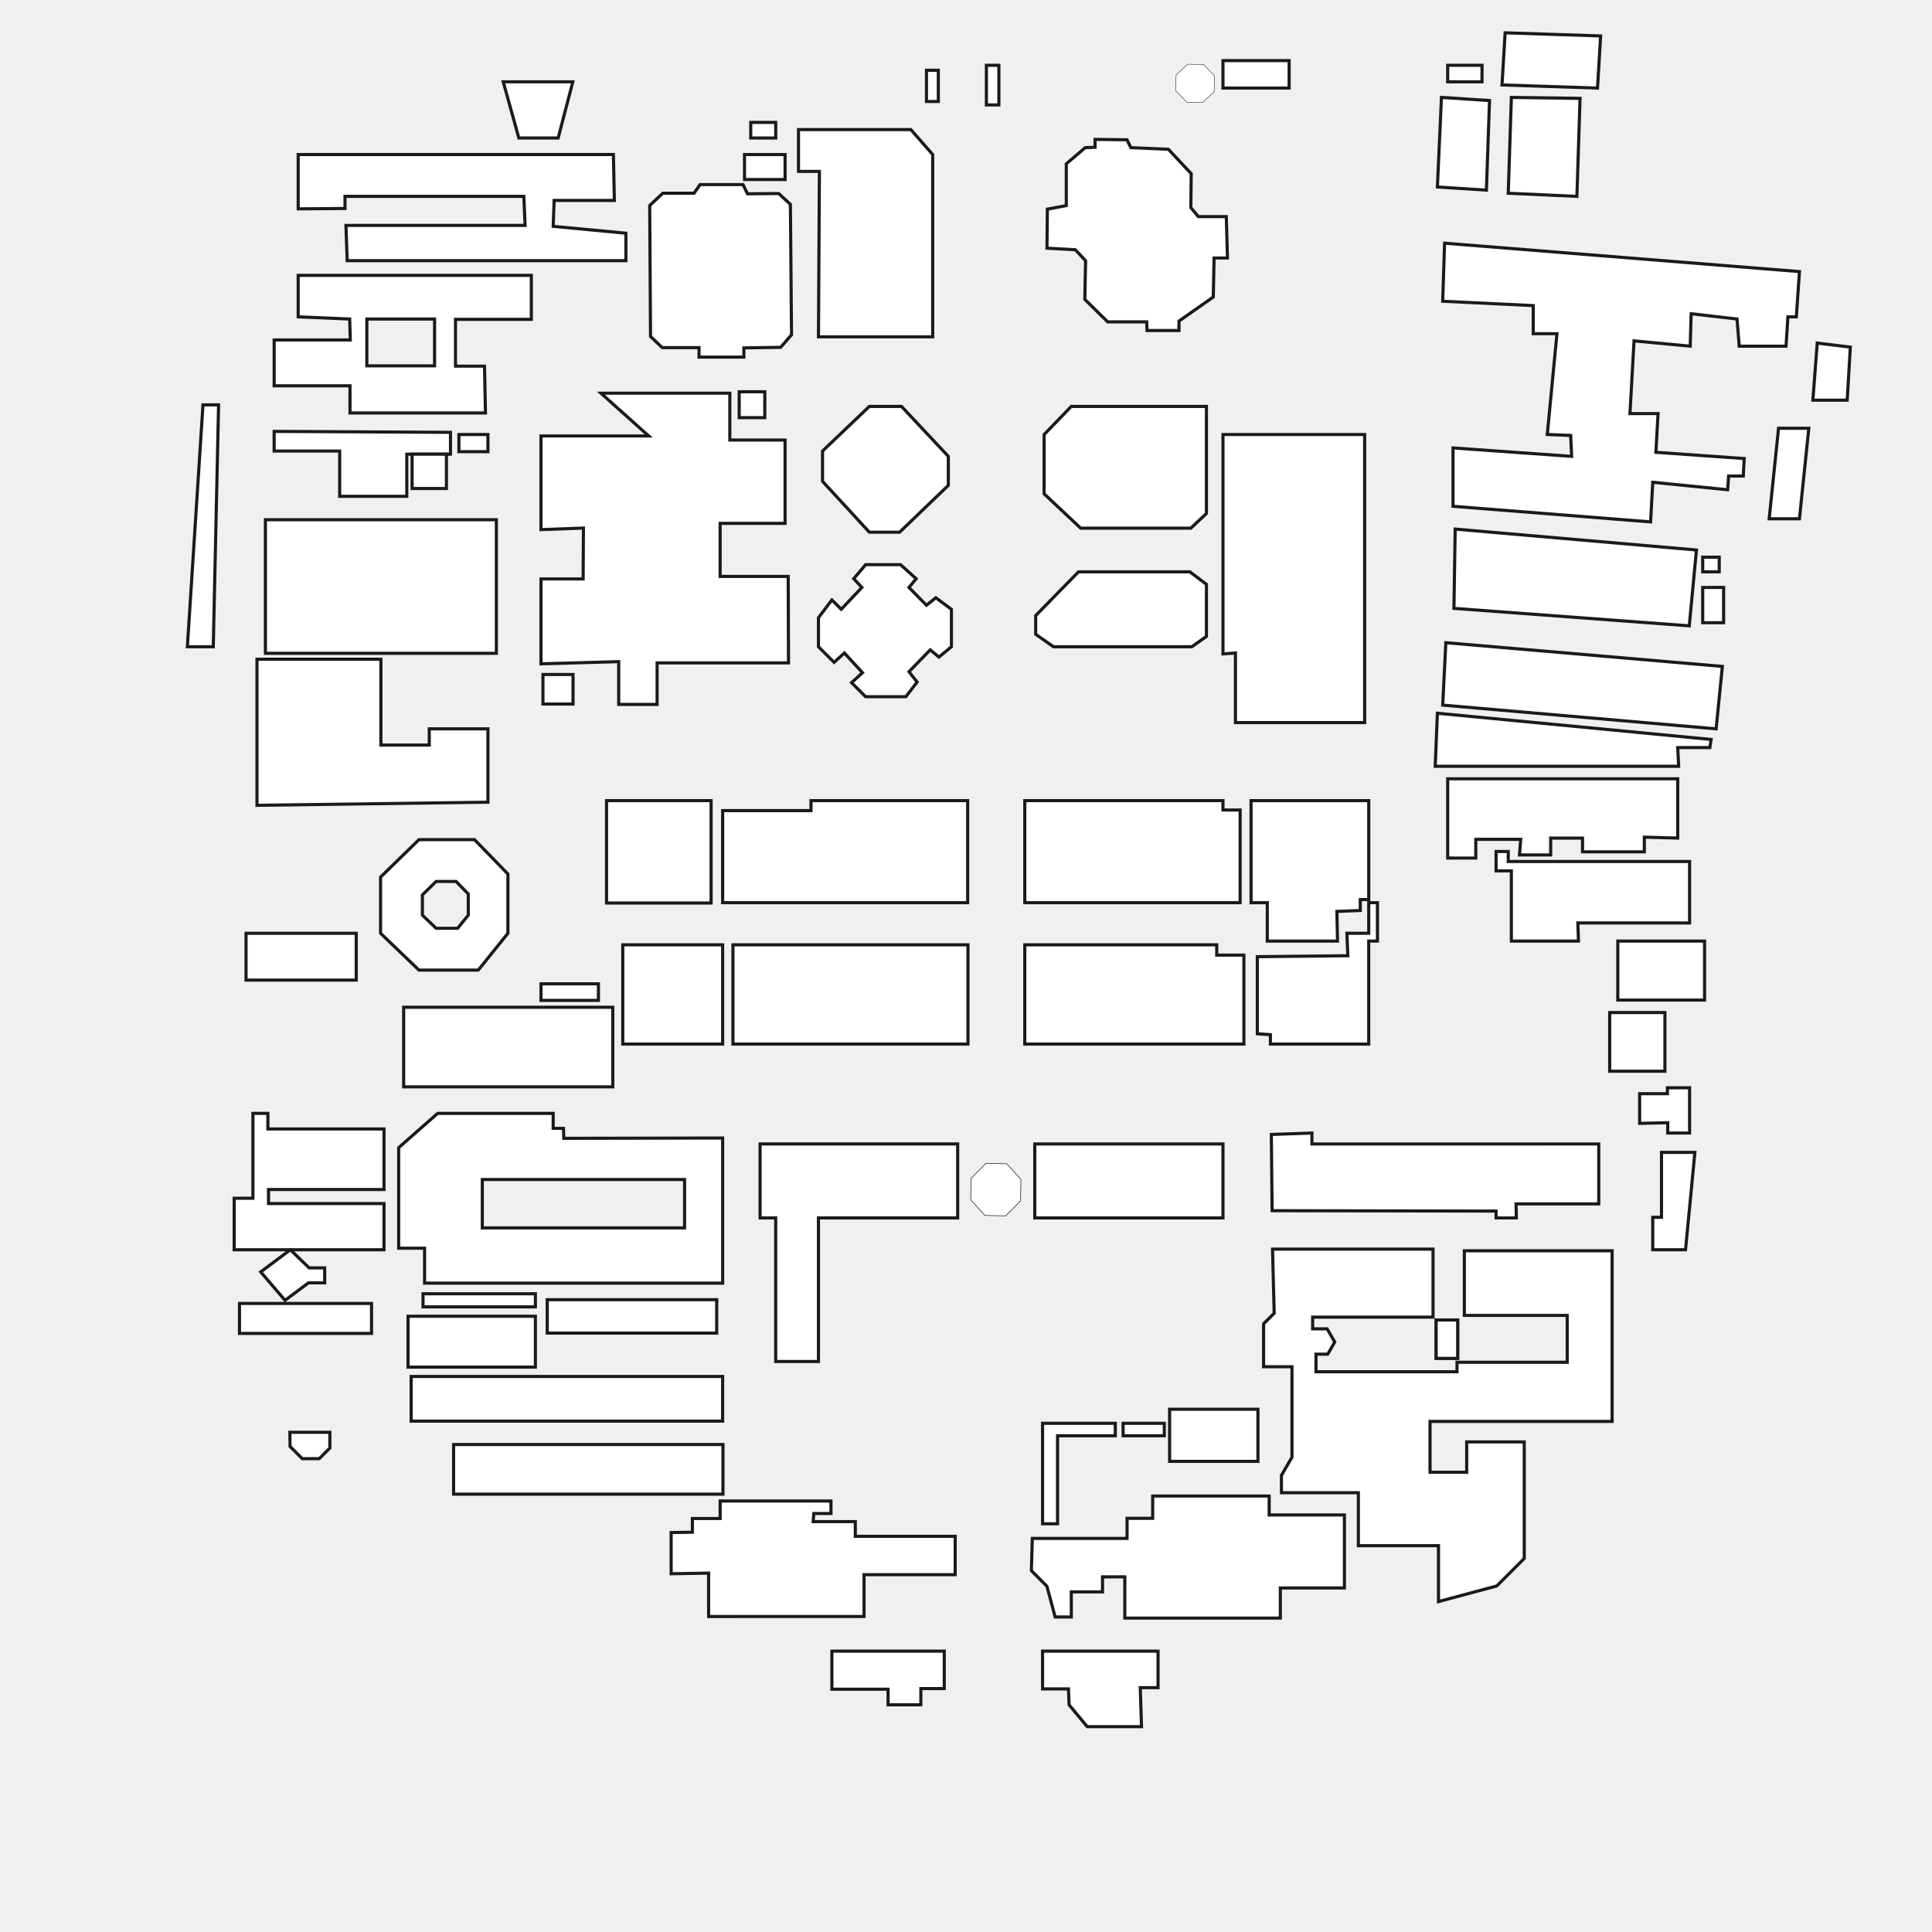
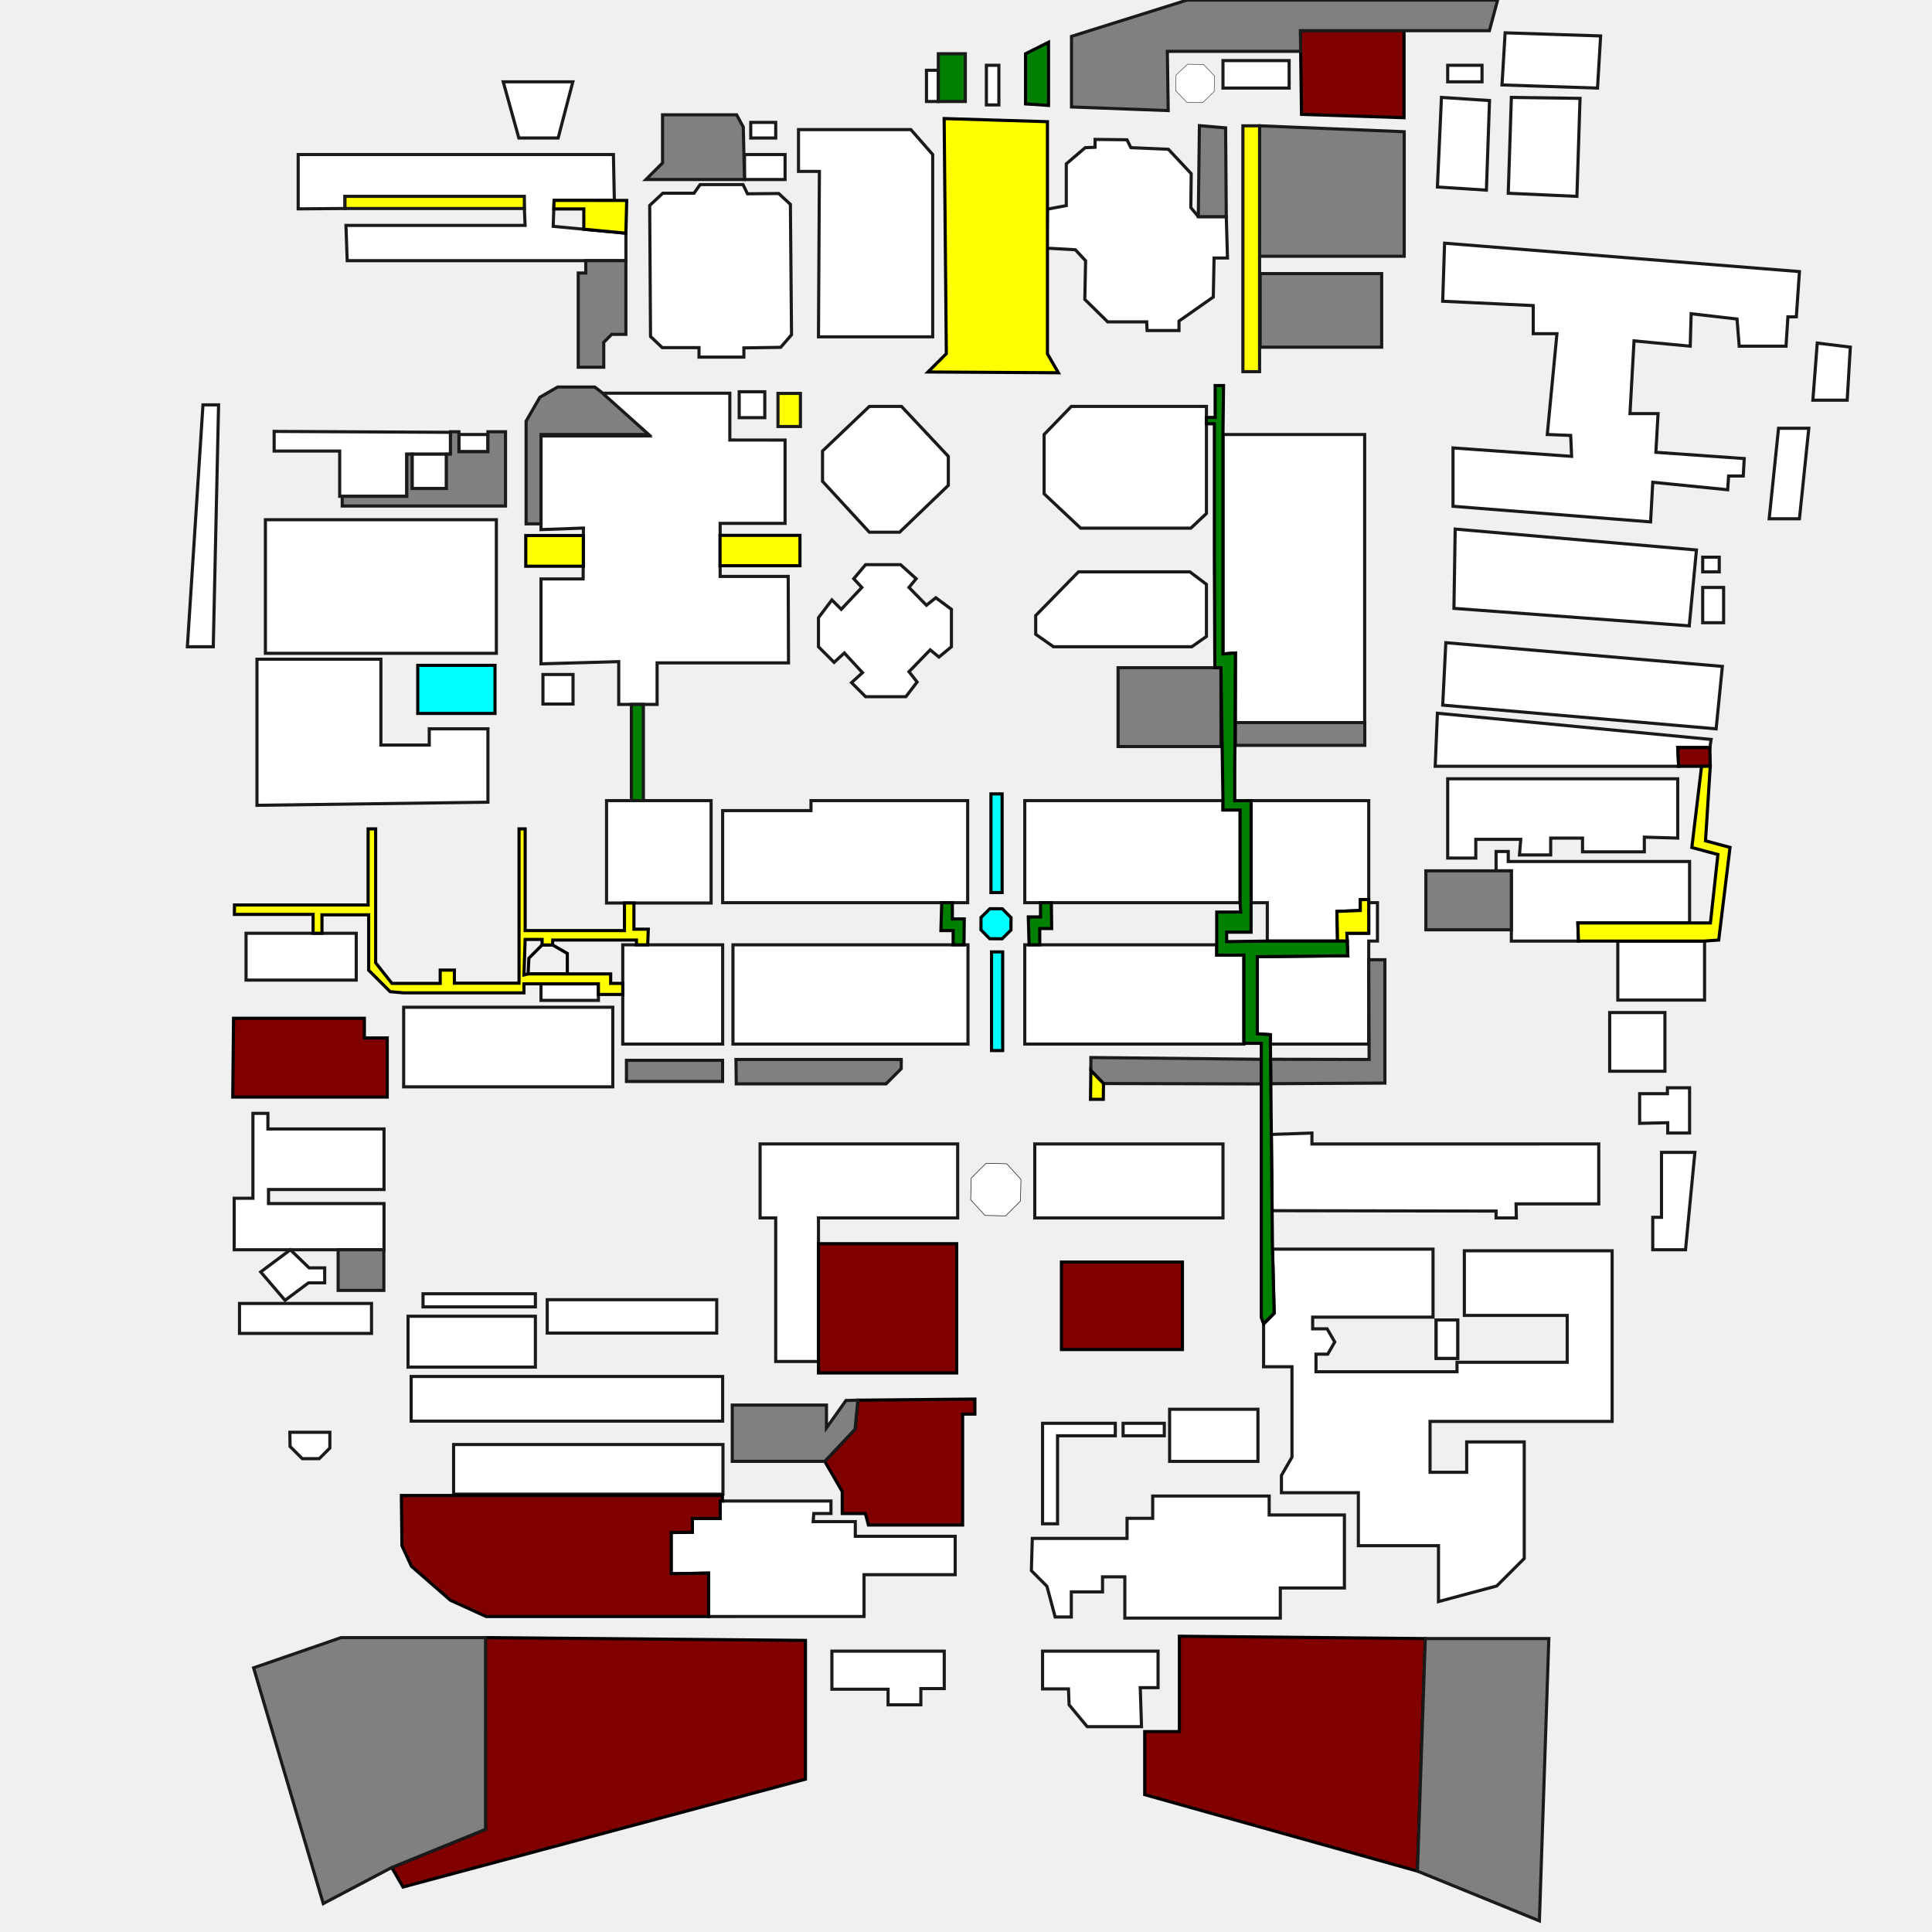
<svg xmlns="http://www.w3.org/2000/svg" width="619" height="619" viewBox="0 0 163.777 163.777" version="1.1" id="svg4960">
  <defs id="defs4954" />
-   <g id="layer1" transform="translate(0,-133.2229)">
-   </g>
-   <g id="layer5" style="display:inline">
+   <g id="Gedung" style="display:inline">
    <path style="display:inline;fill:#ffffff;stroke:#1a1a1a;stroke-width:0.265" d="m 43.982,11.698 l -1.323,-4.763 h 5.9 l -1.244,4.763 z" id="XMLID_1_" />
    <path style="display:inline;fill:#ffffff;stroke:#1a1a1a;stroke-width:0.265" d="m 67.689,14.53 v -3.545 h 9.525 l 1.852,2.117 v 15.452 h -9.684 l 0.079,-14.023 z" id="XMLID_5_" />
    <path style="display:inline;fill:#ffffff;stroke:#1a1a1a;stroke-width:0.265" d="m 122.722,5.534 h 2.91 v 1.402 h -2.91 z" id="XMLID_8_" />
    <path style="display:inline;fill:#ffffff;stroke:#1a1a1a;stroke-width:0.265" d="m 127.326,7.201 l 0.265,-4.419 l 8.096,0.265 l -0.265,4.419 z" id="XMLID_13_" />
    <path style="display:inline;fill:#ffffff;stroke:#1a1a1a;stroke-width:0.265" d="m 121.849,15.852 l 0.344,-7.594 l 4.075,0.265 l -0.265,7.594 z" id="XMLID_12_" />
    <path style="display:inline;fill:#ffffff;stroke:#1a1a1a;stroke-width:0.265" d="m 127.855,16.382 l 0.265,-8.123 l 5.821,0.079 l -0.265,8.308 z" id="XMLID_14_" />
    <path style="display:inline;fill:#ffffff;stroke:#1a1a1a;stroke-width:0.265" d="m 63.641,10.376 h 2.117 v 1.323 h -2.117 z" id="XMLID_15_" />
    <path style="display:inline;fill:#ffffff;stroke:#1a1a1a;stroke-width:0.265" d="m 63.112,13.101 h 3.44 v 2.117 h -3.44 z" id="XMLID_16_" />
    <path style="display:inline;fill:#ffffff;stroke:#1a1a1a;stroke-width:0.265" d="m 122.299,25.536 l 0.159,-4.921 l 30.083,2.408 l -0.265,3.836 h -0.714 l -0.159,2.487 h -3.969 l -0.185,-2.302 l -3.889,-0.45 l -0.079,2.752 l -4.763,-0.45 l -0.344,6.165 h 2.381 l -0.185,3.281 l 7.488,0.529 l -0.079,1.482 h -1.244 l -0.079,1.164 l -6.35,-0.635 l -0.185,3.36 l -16.748,-1.323 v -4.948 l 10.054,0.714 l -0.079,-1.773 l -1.984,-0.079 l 0.82,-8.546 h -2.011 v -2.381 z" id="XMLID_18_" />
    <path style="display:inline;fill:#ffffff;stroke:#1a1a1a;stroke-width:0.265" d="m 149.974,43.978 l 0.794,-7.673 h 2.566 l -0.794,7.673 z" id="XMLID_19_" />
    <path style="display:inline;fill:#ffffff;stroke:#1a1a1a;stroke-width:0.265" d="m 153.679,33.923 l 0.37,-4.842 l 2.805,0.344 l -0.265,4.498 z" id="XMLID_20_" />
    <path style="display:inline;fill:#ffffff;stroke:#1a1a1a;stroke-width:0.265" d="m 123.251,51.571 l 0.106,-6.72 l 20.452,1.773 l -0.609,6.429 z" id="XMLID_21_" />
    <path style="display:inline;fill:#ffffff;stroke:#1a1a1a;stroke-width:0.265" d="m 144.339,47.232 h 1.402 v 1.244 h -1.402 z" id="XMLID_22_" />
    <path style="display:inline;fill:#ffffff;stroke:#1a1a1a;stroke-width:0.265" d="m 144.339,49.798 h 1.773 v 2.99 h -1.773 z" id="XMLID_23_" />
    <path style="display:inline;fill:#ffffff;stroke:#1a1a1a;stroke-width:0.265" d="m 103.672,36.834 h 12.012 v 24.421 h -10.954 v -5.9 l -1.058,0.079 z" id="XMLID_24_" />
    <path style="display:inline;fill:#ffffff;stroke:#1a1a1a;stroke-width:0.265" d="m 122.299,59.773 l 0.265,-5.292 l 23.442,2.011 l -0.529,5.292 z" id="XMLID_25_" />
    <path style="display:inline;fill:#ffffff;stroke:#1a1a1a;stroke-width:0.265" d="m 121.664,64.959 l 0.185,-4.498 l 23.204,2.223 l -0.106,0.688 h -2.725 l 0.079,1.587 z" id="XMLID_26_" />
    <path style="display:inline;fill:#ffffff;stroke:#1a1a1a;stroke-width:0.265" d="m 122.722,72.738 v -6.72 h 19.5 v 5.027 l -2.831,-0.079 v 1.244 h -5.239 v -1.164 h -2.699 v 1.429 h -2.646 l 0.106,-1.323 h -3.81 v 1.587 z" id="XMLID_27_" />
    <path style="display:inline;fill:#ffffff;stroke:#1a1a1a;stroke-width:0.265" d="m 90.814,34.453 h 11.456 v 9.075 l -1.323,1.244 h -9.34 l -3.096,-2.91 v -5.027 z" id="XMLID_29_" />
    <path style="display:inline;fill:#ffffff;stroke:#1a1a1a;stroke-width:0.265" d="m 89.305,54.826 l -1.508,-1.058 v -1.587 l 3.625,-3.704 h 9.446 l 1.402,1.058 v 4.419 l -1.244,0.873 z" id="XMLID_28_" />
    <path style="display:inline;fill:#ffffff;stroke:#1a1a1a;stroke-width:0.265" d="m 69.726,38.236 v 2.566 l 3.969,4.313 h 2.566 l 4.128,-3.969 v -2.461 l -3.969,-4.233 h -2.725 z" id="XMLID_30_" />
    <path style="display:inline;fill:#ffffff;stroke:#1a1a1a;stroke-width:0.265" d="m 77.055,56.942 l 1.799,-1.852 l 0.741,0.609 l 1.058,-0.873 v -3.175 l -1.323,-0.979 l -0.794,0.635 l -1.482,-1.508 l 0.609,-0.741 l -1.323,-1.191 h -2.963 l -1.005,1.191 l 0.688,0.741 l -1.746,1.852 l -0.794,-0.794 l -1.138,1.508 v 2.461 l 1.323,1.323 l 0.873,-0.794 l 1.535,1.667 l -0.926,0.847 l 1.191,1.191 h 3.413 l 0.953,-1.244 z" id="XMLID_31_" />
    <path style="display:inline;fill:#ffffff;stroke:#1a1a1a;stroke-width:0.265" d="m 62.662,33.209 h 2.17 v 2.196 h -2.17 z" id="XMLID_32_" />
    <path style="display:inline;fill:#ffffff;stroke:#1a1a1a;stroke-width:0.265" d="m 52.079,16.99 l -0.079,-3.889 h -26.723 v 4.604 l 3.969,-0.031 v -1.028 h 15.161 l 0.106,2.461 h -15.187 l 0.106,2.99 h 23.627 v -2.328 l -6.165,-0.582 l 0.079,-2.196 z" id="XMLID_34_" />
-     <path style="display:inline;fill:#ffffff;stroke:#1a1a1a;stroke-width:0.265" d="m 45.041,27.044 v -3.704 h -19.764 v 3.519 l 4.366,0.185 l 0.053,1.773 h -6.456 v 3.889 h 6.429 v 2.302 h 11.483 l -0.079,-3.969 h -2.461 v -3.969 h 6.429 z m -8.202,3.969 h -5.741 v -3.969 h 5.741 z" class="st0" id="XMLID_54_" />
    <path style="display:inline;fill:#ffffff;stroke:#1a1a1a;stroke-width:0.265" d="m 34.484,42.073 h -5.689 v -3.836 h -5.556 v -1.667 l 14.949,0.079 v 1.852 h -3.704 z" id="XMLID_38_" />
    <path style="display:inline;fill:#ffffff;stroke:#1a1a1a;stroke-width:0.265" d="m 38.902,36.834 h 2.461 v 1.455 h -2.461 z" id="XMLID_37_" />
    <path style="display:inline;fill:#ffffff;stroke:#1a1a1a;stroke-width:0.265" d="m 34.934,38.501 h 2.91 v 2.91 h -2.91 z" id="XMLID_39_" />
    <path style="display:inline;fill:#ffffff;stroke:#1a1a1a;stroke-width:0.265" d="m 22.498,44.057 h 19.579 v 11.324 h -19.579 z" id="XMLID_40_" />
    <path style="display:inline;fill:#ffffff;stroke:#1a1a1a;stroke-width:0.265" d="m 17.206,34.32 h 1.323 l -0.45,20.505 h -2.196 z" id="XMLID_41_" />
    <path style="display:inline;fill:#ffffff;stroke:#1a1a1a;stroke-width:0.265" d="m 36.389,63.16 v -1.376 h 4.974 v 6.218 l -19.579,0.265 v -12.383 h 10.504 v 7.276 z" id="XMLID_42_" />
    <path style="display:inline;fill:#ffffff;stroke:#1a1a1a;stroke-width:0.265" d="m 103.672,5.137 h 5.609 v 2.328 h -5.609 z" id="XMLID_6_" />
    <path style="display:inline;fill:#ffffff;stroke:#1a1a1a;stroke-width:0.265" d="m 78.537,5.957 h 1.005 v 2.646 h -1.005 z" id="XMLID_9_" />
    <path style="display:inline;fill:#ffffff;stroke:#1a1a1a;stroke-width:0.265" d="m 83.617,5.534 h 1.058 v 3.36 h -1.058 z" id="XMLID_10_" />
    <path style="display:inline;fill:#ffffff;stroke:#1a1a1a;stroke-width:0.265" d="m 51.417,67.87 h 8.864 v 8.678 h -8.864 z" id="XMLID_43_" />
    <path style="display:inline;fill:#ffffff;stroke:#1a1a1a;stroke-width:0.265" d="m 61.26,76.521 v -7.805 h 7.488 v -0.847 h 13.282 v 8.652 z" id="XMLID_44_" />
    <path style="display:inline;fill:#ffffff;stroke:#1a1a1a;stroke-width:0.265" d="m 52.793,80.093 h 8.467 v 8.414 h -8.467 z" id="XMLID_45_" />
    <path style="display:inline;fill:#ffffff;stroke:#1a1a1a;stroke-width:0.265" d="m 62.133,80.093 h 19.923 v 8.414 h -19.923 z" id="XMLID_46_" />
    <path style="display:inline;fill:#ffffff;stroke:#1a1a1a;stroke-width:0.265" d="m 45.861,83.401 h 4.868 v 1.402 h -4.868 z" id="XMLID_47_" />
    <path style="display:inline;fill:#ffffff;stroke:#1a1a1a;stroke-width:0.265" d="m 34.219,85.385 h 17.727 v 6.747 h -17.727 z" id="XMLID_48_" />
    <path style="display:inline;fill:#ffffff;stroke:#1a1a1a;stroke-width:0.265" d="m 20.858,79.114 h 9.34 v 3.969 h -9.34 z" id="XMLID_49_" />
-     <path style="display:inline;fill:#ffffff;stroke:#1a1a1a;stroke-width:0.265" d="m 40.225,71.177 h -4.71 l -3.254,3.175 v 4.763 l 3.254,3.122 h 5.027 l 2.514,-3.122 v -5.027 z m -0.529,6.403 l -0.9,1.111 h -1.826 l -1.164,-1.111 v -1.72 l 1.164,-1.138 h 1.693 l 1.032,1.058 z" class="st0" id="XMLID_69_" />
    <path style="display:inline;fill:#ffffff;stroke:#1a1a1a;stroke-width:0.265" d="m 86.871,76.521 v -8.652 h 16.801 v 0.794 h 1.455 v 7.858 z" id="XMLID_36_" />
    <path style="display:inline;fill:#ffffff;stroke:#1a1a1a;stroke-width:0.265" d="m 115.314,76.257 v 0.926 l -1.984,0.079 l 0.053,2.514 h -5.953 v -3.254 h -1.376 v -8.652 h 9.975 v 8.387 z" id="XMLID_51_" />
    <path style="display:inline;fill:#ffffff;stroke:#1a1a1a;stroke-width:0.265" d="m 86.871,88.507 v -8.414 h 16.272 v 0.873 h 2.302 v 7.541 z" id="XMLID_55_" />
    <path style="display:inline;fill:#ffffff;stroke:#1a1a1a;stroke-width:0.265" d="m 116.028,76.521 h 0.741 v 3.254 h -0.741 v 8.731 h -8.334 v -0.794 l -1.111,-0.079 v -6.535 l 7.673,-0.079 l -0.079,-1.905 h 1.852 z" id="XMLID_56_" />
    <path style="display:inline;fill:#ffffff;stroke:#1a1a1a;stroke-width:0.265" d="m 143.227,73.029 v 5.212 h -9.472 l 0.053,1.535 h -5.689 v -5.953 h -1.296 v -1.64 h 1.032 v 0.847 z" id="XMLID_57_" />
    <path style="display:inline;fill:#ffffff;stroke:#1a1a1a;stroke-width:0.265" d="m 137.142,79.776 h 7.355 v 5.001 h -7.355 z" id="XMLID_58_" />
    <path style="display:inline;fill:#ffffff;stroke:#1a1a1a;stroke-width:0.265" d="m 136.454,85.835 h 4.683 v 4.974 h -4.683 z" id="XMLID_59_" />
    <path style="display:inline;fill:#ffffff;stroke:#1a1a1a;stroke-width:0.265" d="m 143.227,92.211 v 3.836 h -1.852 v -0.873 l -2.381,0.053 v -2.514 h 2.355 v -0.503 z" id="XMLID_60_" />
    <path style="display:inline;fill:#ffffff;stroke:#1a1a1a;stroke-width:0.265" d="m 140.846,103.191 v -5.503 h 2.831 l -0.794,8.255 h -2.778 v -2.752 z" id="XMLID_61_" />
    <path style="display:inline;fill:#ffffff;stroke:#1a1a1a;stroke-width:0.265" d="m 135.528,96.974 v 5.08 h -7.011 l 0.026,1.191 h -1.72 v -0.582 l -18.985,-0.032 l -0.066,-6.464 l 3.441,-0.118 v 0.926 z" id="XMLID_62_" />
    <path style="display:inline;fill:#ffffff;stroke:#1a1a1a;stroke-width:0.265" d="m 87.718,96.974 h 15.954 v 6.271 h -15.954 z" id="XMLID_63_" />
    <path style="display:inline;fill:#ffffff;stroke:#1a1a1a;stroke-width:0.265" d="m 65.757,103.244 v 12.171 h 3.625 v -12.171 h 11.8 v -6.271 h -16.748 v 6.271 z" id="XMLID_64_" />
-     <path style="display:inline;fill:#ffffff;stroke:#1a1a1a;stroke-width:0.265" d="m 47.792,96.497 l -0.026,-0.847 h -0.873 v -1.27 h -9.79 l -3.307,2.91 v 8.52 h 2.196 v 2.963 h 25.268 v -12.303 z m 10.239,7.594 h -17.145 v -4.101 h 17.145 z" class="st0" id="XMLID_72_" />
    <path style="display:inline;fill:#ffffff;stroke:#1a1a1a;stroke-width:0.265" d="m 35.86,109.674 h 9.525 v 1.111 h -9.525 z" id="XMLID_35_" />
    <path style="display:inline;fill:#ffffff;stroke:#1a1a1a;stroke-width:0.265" d="m 46.39,110.176 h 14.367 v 2.831 h -14.367 z" id="XMLID_50_" />
    <path style="display:inline;fill:#ffffff;stroke:#1a1a1a;stroke-width:0.265" d="m 34.59,111.579 h 10.795 v 4.313 h -10.795 z" id="XMLID_70_" />
    <path style="display:inline;fill:#ffffff;stroke:#1a1a1a;stroke-width:0.265" d="m 20.302,110.494 h 11.192 v 2.54 h -11.192 z" id="XMLID_73_" />
    <path style="display:inline;fill:#ffffff;stroke:#1a1a1a;stroke-width:0.265" d="m 21.44,101.577 v -7.197 h 1.27 v 1.323 h 9.843 v 5.133 h -9.79 v 1.191 h 9.79 v 3.916 h -12.7 v -4.366 z" id="XMLID_74_" />
    <path style="display:inline;fill:#ffffff;stroke:#1a1a1a;stroke-width:0.265" d="m 26.202,107.478 l -1.588,-1.535 l -2.514,1.879 l 2.064,2.408 l 1.984,-1.482 h 1.376 v -1.27 z" id="XMLID_76_" />
    <path style="display:inline;fill:#ffffff;stroke:#1a1a1a;stroke-width:0.265" d="m 34.854,116.685 h 26.405 v 3.784 h -26.405 z" id="XMLID_75_" />
    <path style="display:inline;fill:#ffffff;stroke:#1a1a1a;stroke-width:0.265" d="m 38.452,122.453 h 22.834 v 4.207 h -22.834 z" id="XMLID_77_" />
    <path style="display:inline;fill:#ffffff;stroke:#1a1a1a;stroke-width:0.265" d="m 60.069,137.032 v -3.678 l -3.175,0.053 v -3.493 l 1.799,-0.026 v -1.164 h 2.355 v -1.482 h 9.393 v 1.058 h -1.455 l -0.053,0.688 h 3.572 v 1.244 h 8.467 v 3.254 h -7.726 v 3.545 z" id="XMLID_79_" />
    <path style="display:inline;fill:#ffffff;stroke:#1a1a1a;stroke-width:0.265" d="m 88.379,120.654 h 6.165 v 1.058 h -4.895 v 7.461 h -1.27 z" id="XMLID_80_" />
    <path style="display:inline;fill:#ffffff;stroke:#1a1a1a;stroke-width:0.265" d="m 95.206,120.654 h 3.493 v 1.058 h -3.493 z" id="XMLID_81_" />
    <path style="display:inline;fill:#ffffff;stroke:#1a1a1a;stroke-width:0.265" d="m 99.148,119.463 h 7.488 v 4.419 h -7.488 z" id="XMLID_82_" />
    <path style="display:inline;fill:#ffffff;stroke:#1a1a1a;stroke-width:0.265" d="m 121.743,111.896 h 1.826 v 3.254 h -1.826 z" id="XMLID_84_" />
    <path style="display:inline;fill:#ffffff;stroke:#1a1a1a;stroke-width:0.265" d="m 78.061,143.143 v 1.376 h -2.778 v -1.323 h -4.763 v -3.228 h 9.525 v 3.175 z" id="XMLID_86_" />
    <path style="display:inline;fill:#ffffff;stroke:#1a1a1a;stroke-width:0.265" d="m 98.169,143.064 h -1.508 l 0.106,3.307 h -4.604 l -1.535,-1.852 l -0.053,-1.349 h -2.196 v -3.201 h 9.79 z" id="XMLID_88_" />
    <path id="path4412" d="m 59.349,15.648 h 3.638 l 0.378,0.78 l 2.646,-0.024 l 0.992,0.921 l 0.095,11.056 l -0.921,1.063 l -3.118,0.047 v 0.78 h -3.803 v -0.803 h -3.118 l -0.992,-0.945 l -0.071,-11.103 l 1.11,-1.039 h 2.646 z" style="display:inline;fill:#ffffff;stroke:#1a1a1a;stroke-width:0.265px;stroke-linecap:butt;stroke-linejoin:miter;stroke-opacity:1" />
    <path style="display:inline;fill:#ffffff;stroke:#1a1a1a;stroke-width:0.038" d="m 102.924,7.771 l -0.975,0.923 l -1.348,-0.03 l -0.932,-0.965 l 0.03,-1.335 l 0.975,-0.923 l 1.348,0.03 l 0.932,0.965 z" id="path4426" />
    <path id="path4428" d="m 92.828,12.485 v -0.668 l 2.706,0.033 l 0.334,0.668 l 3.174,0.134 l 1.938,2.071 l -0.033,2.873 l 0.635,0.768 h 2.372 l 0.1,3.508 h -1.136 l -0.067,3.307 l -2.907,2.038 v 0.802 h -2.706 l -0.033,-0.735 h -3.307 l -1.938,-1.904 l 0.067,-3.274 l -0.869,-0.935 l -2.405,-0.134 l 0.033,-3.307 l 1.604,-0.301 v -3.541 l 1.604,-1.37 z" style="display:inline;fill:#ffffff;stroke:#1a1a1a;stroke-width:0.265px;stroke-linecap:butt;stroke-linejoin:miter;stroke-opacity:1" />
    <path id="path4430" d="m 87.509,130.411 h 8.032 v -1.701 h 2.173 v -1.89 h 9.875 v 1.606 h 6.378 v 6.189 h -5.433 v 2.551 h -13.182 v -3.496 h -1.89 v 1.276 h -2.646 v 2.126 h -1.37 l -0.696,-2.599 l -1.32,-1.329 z" style="display:inline;fill:#ffffff;stroke:#1a1a1a;stroke-width:0.265px;stroke-linecap:butt;stroke-linejoin:miter;stroke-opacity:1" />
    <path style="display:inline;fill:#ffffff;stroke:#1a1a1a;stroke-width:0.05" d="m 86.507,101.807 l -1.263,1.265 l -1.748,-0.041 l -1.208,-1.323 l 0.039,-1.83 l 1.263,-1.265 l 1.748,0.041 l 1.208,1.323 z" id="path4426-8" />
    <path id="path4447" d="m 107.872,105.89 h 13.607 v 5.764 h -10.205 v 0.992 h 1.228 l 0.645,1.116 l -0.595,1.031 h -0.994 v 1.491 h 11.954 v -0.803 h 9.341 v -3.973 h -8.72 v -5.479 h 12.528 v 14.466 h -15.435 v 4.31 h 3.107 v -2.572 h 4.878 v 9.88 l -2.33,2.33 l -4.939,1.324 v -4.74 h -6.793 v -4.488 h -2.41 h -4.111 v -1.465 l 0.894,-1.549 v -7.665 h -2.406 v -3.638 l 0.898,-0.898 z" style="display:inline;fill:#ffffff;stroke:#1a1a1a;stroke-width:0.265px;stroke-linecap:butt;stroke-linejoin:miter;stroke-opacity:1" />
    <path style="display:inline;fill:#ffffff;stroke:#1a1a1a;stroke-width:0.265" d="m 46.026,57.178 h 2.551 v 2.504 h -2.551 z" id="rect4789" />
    <path style="display:inline;fill:#ffffff;stroke:#1a1a1a;stroke-width:0.265" d="m 121.743,111.896 h 1.826 v 3.254 h -1.826 z" id="XMLID_84_-5" />
    <path style="display:inline;fill:#ffffff;stroke:#1a1a1a;stroke-width:0.265px;stroke-linecap:butt;stroke-linejoin:miter;stroke-opacity:1" d="m 24.572,121.415 h 3.391 v 1.336 l -0.902,0.902 h -1.437 l -1.036,-1.036 z" id="path292" />
    <path style="display:inline;fill:#ffffff;stroke:#1a1a1a;stroke-width:0.265" d="m 66.551,37.303 v 7.064 h -5.503 v 4.498 h 5.768 l 0.026,7.329 h -11.139 v 3.519 h -3.254 v -3.625 l -6.588,0.185 v -7.197 h 3.572 l 0.025,-4.312 l -3.597,0.131 v -7.938 h 9.128 l -4.048,-3.625 h 10.927 v 3.969 z" id="XMLID_33_" />
  </g>
+   <g id="Lapangan" style="display:inline">
+     <path style="fill:#800000;stroke:#000000;stroke-width:0.265px;stroke-linecap:butt;stroke-linejoin:miter;stroke-opacity:1" d="m 110.234,2.466 h 8.788 v 7.512 l -8.693,-0.283 z" id="path4701" />
+     <path style="fill:#800000;stroke:#000000;stroke-width:0.265px;stroke-linecap:butt;stroke-linejoin:miter;stroke-opacity:1" d="m 142.302,64.959 h 2.677 l -0.032,-1.587 h -2.725 z" id="path4703" />
+     <path id="rect4797" d="m 89.978,106.986 h 10.256 v 7.417 h -10.256 z" style="fill:#800000;stroke:#000000;stroke-width:0.265" />
+     <path id="rect4795" d="m 69.382,105.428 h 11.719 v 10.958 h -11.719 z" style="fill:#800000;stroke:#000000;stroke-width:0.265" />
+     <path style="fill:#800000;stroke:#000000;stroke-width:0.265px;stroke-linecap:butt;stroke-linejoin:miter;stroke-opacity:1" d="m 82.642,118.6 v 1.276 h -1.039 v 9.402 h -7.985 l -0.262,-0.976 h -1.959 v -1.859 l -1.48,-2.563 l 2.566,-2.729 l 0.236,-2.457 z" id="path4801" />
+     <path style="display:inline;fill:#800000;stroke:#000000;stroke-width:0.265px;stroke-linecap:butt;stroke-linejoin:miter;stroke-opacity:1" d="m 19.797,86.318 h 11.092 v 1.67 h 1.938 v 5.011 h -13.096 z" id="path4793" />
+     <path style="fill:#800000;stroke:#000000;stroke-width:0.265px;stroke-linecap:butt;stroke-linejoin:miter;stroke-opacity:1" d="m 34.025,126.774 l 0.048,4.252 l 0.803,1.748 l 3.307,2.882 l 3.024,1.376 h 18.863 v -3.678 l -3.175,0.053 v -3.492 l 1.799,-0.026 v -1.164 h 2.355 v -1.482 h 0.191 v -0.469 z" id="path4914" />
+     <path id="path4940" d="m 68.279,139.058 v 11.765 l -34.116,9.141 l -0.955,-1.654 l 7.951,-3.235 v -16.253 z" style="display:inline;fill:#800000;stroke:#000000;stroke-width:0.265px;stroke-linecap:butt;stroke-linejoin:miter;stroke-opacity:1" />
+     <path id="path4944" d="m 120.824,138.904 l -0.668,19.711 l -23.119,-6.481 v -5.345 h 2.94 v -8.085 z" style="display:inline;fill:#800000;stroke:#000000;stroke-width:0.265px;stroke-linecap:butt;stroke-linejoin:miter;stroke-opacity:1" />
+     <path style="fill:none;stroke:#000000;stroke-width:0.265px;stroke-linecap:butt;stroke-linejoin:miter;stroke-opacity:1" d="m 44.768,82.561 h 3.324 v -1.737 l -1.249,-0.721 h -0.889 l -1.121,1.121 z" id="path1446" />
+   </g>
+   <g id="Kolam">
+     <path transform="scale(1,-1)" style="fill:#00ffff;stroke:#000000;stroke-width:0.265" d="m 35.413,-60.478 h 6.548 v 4.076 h -6.548 z" id="rect5996" />
+     <path style="fill:#00ffff;stroke:#000000;stroke-width:0.265" d="m 84.005,67.299 h 0.945 v 8.363 h -0.945 z" id="rect5998" />
+     <path style="fill:#00ffff;stroke:#000000;stroke-width:0.265" d="m 84.053,80.693 h 0.945 v 8.363 h -0.945 z" id="rect5998-5" />
+     <path style="fill:#00ffff;stroke:#000000;stroke-width:0.265" d="m 84.95,79.583 l -1.054,-0.006 l -0.741,-0.75 l 0.006,-1.054 l 0.75,-0.741 l 1.054,0.006 l 0.741,0.75 l -0.006,1.054 z" id="path6019" />
+   </g>
+   <g id="Parkiran" style="display:inline">
+     <path style="display:inline;fill:#808080;stroke:#1a1a1a;stroke-width:0.265px;stroke-linecap:butt;stroke-linejoin:miter;stroke-opacity:1" d="m 63.009,10.766 l 0.103,4.452 h -8.355 l 1.408,-1.408 v -4.08 h 6.276 z" id="path6022" />
+     <path style="display:inline;fill:#808080;stroke:#1a1a1a;stroke-width:0.265px;stroke-linecap:butt;stroke-linejoin:miter;stroke-opacity:1" d="m 106.774,10.665 l 12.261,0.501 v 10.557 h -12.294 z" id="path6034" />
+     <path style="display:inline;fill:#808080;stroke:#1a1a1a;stroke-width:0.265" d="m 106.825,23.194 h 10.3 v 6.237 h -10.3 z" id="rect6038" />
+     <path style="display:inline;fill:#808080;stroke:#1a1a1a;stroke-width:0.265px;stroke-linecap:butt;stroke-linejoin:miter;stroke-opacity:1" d="m 49.656,22.097 h 3.401 v 6.247 h -1.204 l -0.673,0.673 v 2.114 h -2.162 v -7.985 h 0.638 z" id="path6040" />
+     <path style="display:inline;fill:#808080;stroke:#1a1a1a;stroke-width:0.265px;stroke-linecap:butt;stroke-linejoin:miter;stroke-opacity:1" d="m 101.675,10.65 l 2.221,0.189 l 0.057,7.527 h -2.372 z" id="path6044" />
+     <path style="display:inline;fill:#808080;stroke:#1a1a1a;stroke-width:0.265" d="m 38.188,36.6 v 0.049 v 0.926 v 0.926 h -0.344 v 2.91 h -2.91 v -2.91 h -0.45 v 3.572 h -5.474 v 0.823 h 13.843 v -6.296 h -1.49 v 0.234 v 0.728 v 0.728 h -2.461 v -0.728 v -0.728 v -0.234 z" id="rect6083" />
+     <path style="display:inline;fill:#808080;stroke:#1a1a1a;stroke-width:0.265px;stroke-linecap:butt;stroke-linejoin:miter;stroke-opacity:1" d="m 54.989,36.834 l -4.048,-3.625 l -0.528,-0.401 h -3.142 l -1.505,0.869 l -1.169,2.025 v 8.705 h 1.264 v -7.574 z" id="path6132" />
+     <path style="display:inline;fill:#808080;stroke:#1a1a1a;stroke-width:0.265" d="m 94.78,56.602 h 8.72 v 6.682 h -8.72 z" id="rect6136" />
+     <path style="display:inline;fill:#808080;stroke:#1a1a1a;stroke-width:0.265" d="m 104.73,61.255 h 10.964 v 1.929 h -10.964 z" id="rect6140" />
+     <path style="display:inline;fill:#808080;stroke:#1a1a1a;stroke-width:0.265" d="m 120.872,73.823 h 7.247 v 4.996 h -7.247 z" id="rect6142" />
+     <path style="display:inline;fill:#808080;stroke:#1a1a1a;stroke-width:0.265px;stroke-linecap:butt;stroke-linejoin:miter;stroke-opacity:1" d="m 116.028,81.358 h 1.37 v 10.457 l -9.67,0.051 l -0.021,-2.071 l 8.354,0.016 z" id="path6146" />
+     <path style="display:inline;fill:#808080;stroke:#1a1a1a;stroke-width:0.265" d="m 28.664,105.943 h 3.875 v 3.445 h -3.875 z" id="rect6158" />
+     <path style="display:inline;fill:#808080;stroke:#1a1a1a;stroke-width:0.265px;stroke-linecap:butt;stroke-linejoin:miter;stroke-opacity:1" d="m 72.72,118.694 l -0.236,2.457 l -2.566,2.729 h -7.844 v -4.77 h 7.985 v 1.938 l 1.656,-2.329 z" id="path6201" />
+     <path style="display:inline;fill:#808080;stroke:#1a1a1a;stroke-width:0.265px;stroke-linecap:butt;stroke-linejoin:miter;stroke-opacity:1" d="m 120.824,138.904 h 10.472 l -0.8,23.929 l -10.34,-4.217 z" id="path6203" />
+     <path style="display:inline;fill:#808080;stroke:#1a1a1a;stroke-width:0.265px;stroke-linecap:butt;stroke-linejoin:miter;stroke-opacity:1" d="m 41.159,138.822 h -12.244 l -7.418,2.561 l 5.906,19.985 l 5.804,-3.058 l 7.951,-3.235 z" id="path6205" />
+     <path style="display:inline;fill:#808080;stroke:#1a1a1a;stroke-width:0.265px;stroke-linecap:butt;stroke-linejoin:miter;stroke-opacity:1" d="m 92.475,89.647 l 14.445,0.15 v 2.088 l -13.376,-0.033 l -1.069,-1.102 z" id="path6148" />
+     <path style="display:inline;fill:#808080;stroke:#1a1a1a;stroke-width:0.265" d="m 53.105,89.883 h 8.15 v 1.795 h -8.15 z" id="rect6150" />
+     <path style="display:inline;fill:#808080;stroke:#1a1a1a;stroke-width:0.265px;stroke-linecap:butt;stroke-linejoin:miter;stroke-opacity:1" d="m 62.389,89.812 h 14.009 v 0.78 l -1.287,1.287 h -12.698 z" id="path6156" />
+     <path style="display:inline;fill:#808080;stroke:#1a1a1a;stroke-width:0.265px;stroke-linecap:butt;stroke-linejoin:miter;stroke-opacity:1" d="m 90.832,9.067 v -5.985 l 9.795,-3.074 h 26.326 l -0.695,2.594 h -16.022 l 0.023,1.751 h -11.302 l 0.073,5.021 z" id="path6446" />
+   </g>
+   <g id="JalanKecil">
+     <path style="fill:#ffff00;stroke:#000000;stroke-width:0.265px;stroke-linecap:butt;stroke-linejoin:miter;stroke-opacity:1" d="m 80.036,10.05 l 8.757,0.265 v 19.682 l 0.926,1.603 l -11.052,-0.067 l 1.554,-1.554 z" id="path6295" />
+     <path style="fill:#ffff00;stroke:#000000;stroke-width:0.265" d="m 61.038,45.383 h 6.775 v 2.575 h -6.775 z" id="rect6379" />
+     <path style="fill:#ffff00;stroke:#000000;stroke-width:0.265" d="m 44.569,45.396 h 4.88 v 2.604 h -4.88 z" id="rect6383" />
+     <path style="display:inline;fill:#ffff00;stroke:#000000;stroke-width:0.265px;stroke-linecap:butt;stroke-linejoin:miter;stroke-opacity:1" d="m 144.979,64.959 l -0.402,6.318 l 2.078,0.557 l -0.959,7.853 l -1.198,0.088 l -10.689,2.64e-4 l -0.053,-1.535 h 9.472 h 1.766 l 0.635,-5.803 l -2.211,-0.593 l 0.825,-6.886 z" id="path1772" />
+     <path style="fill:#ffff00;stroke:#000000;stroke-width:0.265px;stroke-linecap:butt;stroke-linejoin:miter;stroke-opacity:1" d="m 19.878,76.714 h 2.94 h 8.388 v -6.448 h 0.638 v 11.348 l 1.38,1.748 h 4.093 v -1.126 h 1.203 v 1.109 h 5.479 v -13.08 h 0.518 v 8.62 h 8.419 v -2.338 h 0.802 v 2.221 h 1.219 l -0.05,1.325 h -0.952 v -0.406 h -7.099 l -0.013,0.415 h -0.889 v -0.465 h -1.437 l -0.1,3.007 l 0.351,-0.084 h 3.324 h 3.675 v 0.802 h 1.026 v 0.938 h -2.064 v -0.9 h -4.868 h -1.444 v 0.764 h -10.237 l -1.106,-0.1 l -1.821,-1.821 v -4.694 h -3.959 v 1.565 h -0.752 v -1.598 h -6.672 z" id="path1728" />
+     <path style="fill:#ffff00;stroke:#1a1a1a;stroke-width:0.265" d="m 65.949,33.349 h 1.904 v 2.806 h -1.904 z" id="rect1796" />
+     <path style="fill:#ffff00;stroke:#1a1a1a;stroke-width:0.265" d="m 105.361,10.665 h 1.413 v 20.842 h -1.413 z" id="rect1804" />
+     <path style="fill:#ffff00;stroke:#000000;stroke-width:0.265px;stroke-linecap:butt;stroke-linejoin:miter;stroke-opacity:1" d="m 52.078,16.99 h 1.048 l -0.069,2.778 l -3.566,-0.337 l -5.29e-4,-1.719 h -2.545 l 0.026,-0.723 z" id="path1807" />
+     <rect style="fill:#ffff00;stroke:#1a1a1a;stroke-width:0.265" id="rect1809" width="15.205" height="1.028" x="29.245" y="16.646" />
+     <path style="fill:#ffff00;stroke:#000000;stroke-width:0.265px;stroke-linecap:butt;stroke-linejoin:miter;stroke-opacity:1" d="m 113.33,77.262 l 1.984,-0.079 v -0.926 l 0.714,-2e-6 l -1e-5,2.858 h -1.852 l 0.028,0.661 h -0.821 z" id="path1898" />
+     <path style="fill:#ffff00;stroke:#000000;stroke-width:0.265px;stroke-linecap:butt;stroke-linejoin:miter;stroke-opacity:1" d="m 92.475,90.749 l -0.033,2.441 h 1.086 l 0.017,-1.338 z" id="path1900" />
+   </g>
+   <g id="JalurTeduh" style="display:inline">
+     <path style="fill:#008000;stroke:#000000;stroke-width:0.265px;stroke-linecap:butt;stroke-linejoin:miter;stroke-opacity:1" d="m 107.116,112.221 l -0.196,-0.534 v -1.535 v -1.04 v -3.331 v -1.086 v -0.78 v -15.473 h -1.475 v -7.475 h -2.302 v -0.873 v -2.778 h 2.029 l -0.044,-0.794 v -7.858 h -1.455 v -0.794 l -0.172,-11.267 h -0.518 l -0.041,-9.636 v -0.827 v -10.217 h -0.672 v -0.539 h 0.74 v -2.702 h 0.709 l -0.047,4.153 v 18.6 l 1.058,-0.079 l -0.061,9.933 v 2.589 l 1.384,-0.008 v 8.652 v 2.498 h -2.069 v 0.802 l 3.445,-0.045 h 5.953 h 0.821 l 0.052,1.244 l -7.673,0.079 v 6.535 l 1.111,0.079 v 0.794 l 0.178,17.383 l 0.142,5.433 z" id="path1865" />
+     <path style="fill:#008000;stroke:#000000;stroke-width:0.265px;stroke-linecap:butt;stroke-linejoin:miter;stroke-opacity:1" d="m 79.83,76.521 h 0.902 v 1.379 h 1.01 l -0.025,2.193 h -0.919 v -1.208 h -1.036 z" id="path1869" />
+     <path id="path1886" d="m 87.238,80.093 h 0.902 v -1.379 h 1.01 l -0.025,-2.193 h -0.919 v 1.208 h -1.036 z" style="fill:#008000;stroke:#000000;stroke-width:0.265px;stroke-linecap:butt;stroke-linejoin:miter;stroke-opacity:1" />
+     <path style="fill:#008000;stroke:#1a1a1a;stroke-width:0.265" d="m 53.521,59.713 h 1.02 v 8.156 h -1.02 z" id="rect1890" />
+     <path style="fill:#008000;stroke:#1a1a1a;stroke-width:0.265" d="m 79.542,4.555 h 2.289 v 4.048 h -2.289 z" id="rect1892" />
+     <path style="fill:#008000;stroke:#000000;stroke-width:0.265px;stroke-linecap:butt;stroke-linejoin:miter;stroke-opacity:1" d="m 86.935,8.807 l 1.949,0.13 v -5.354 l -1.949,0.972 z" id="path1894" />
+   </g>
</svg>
